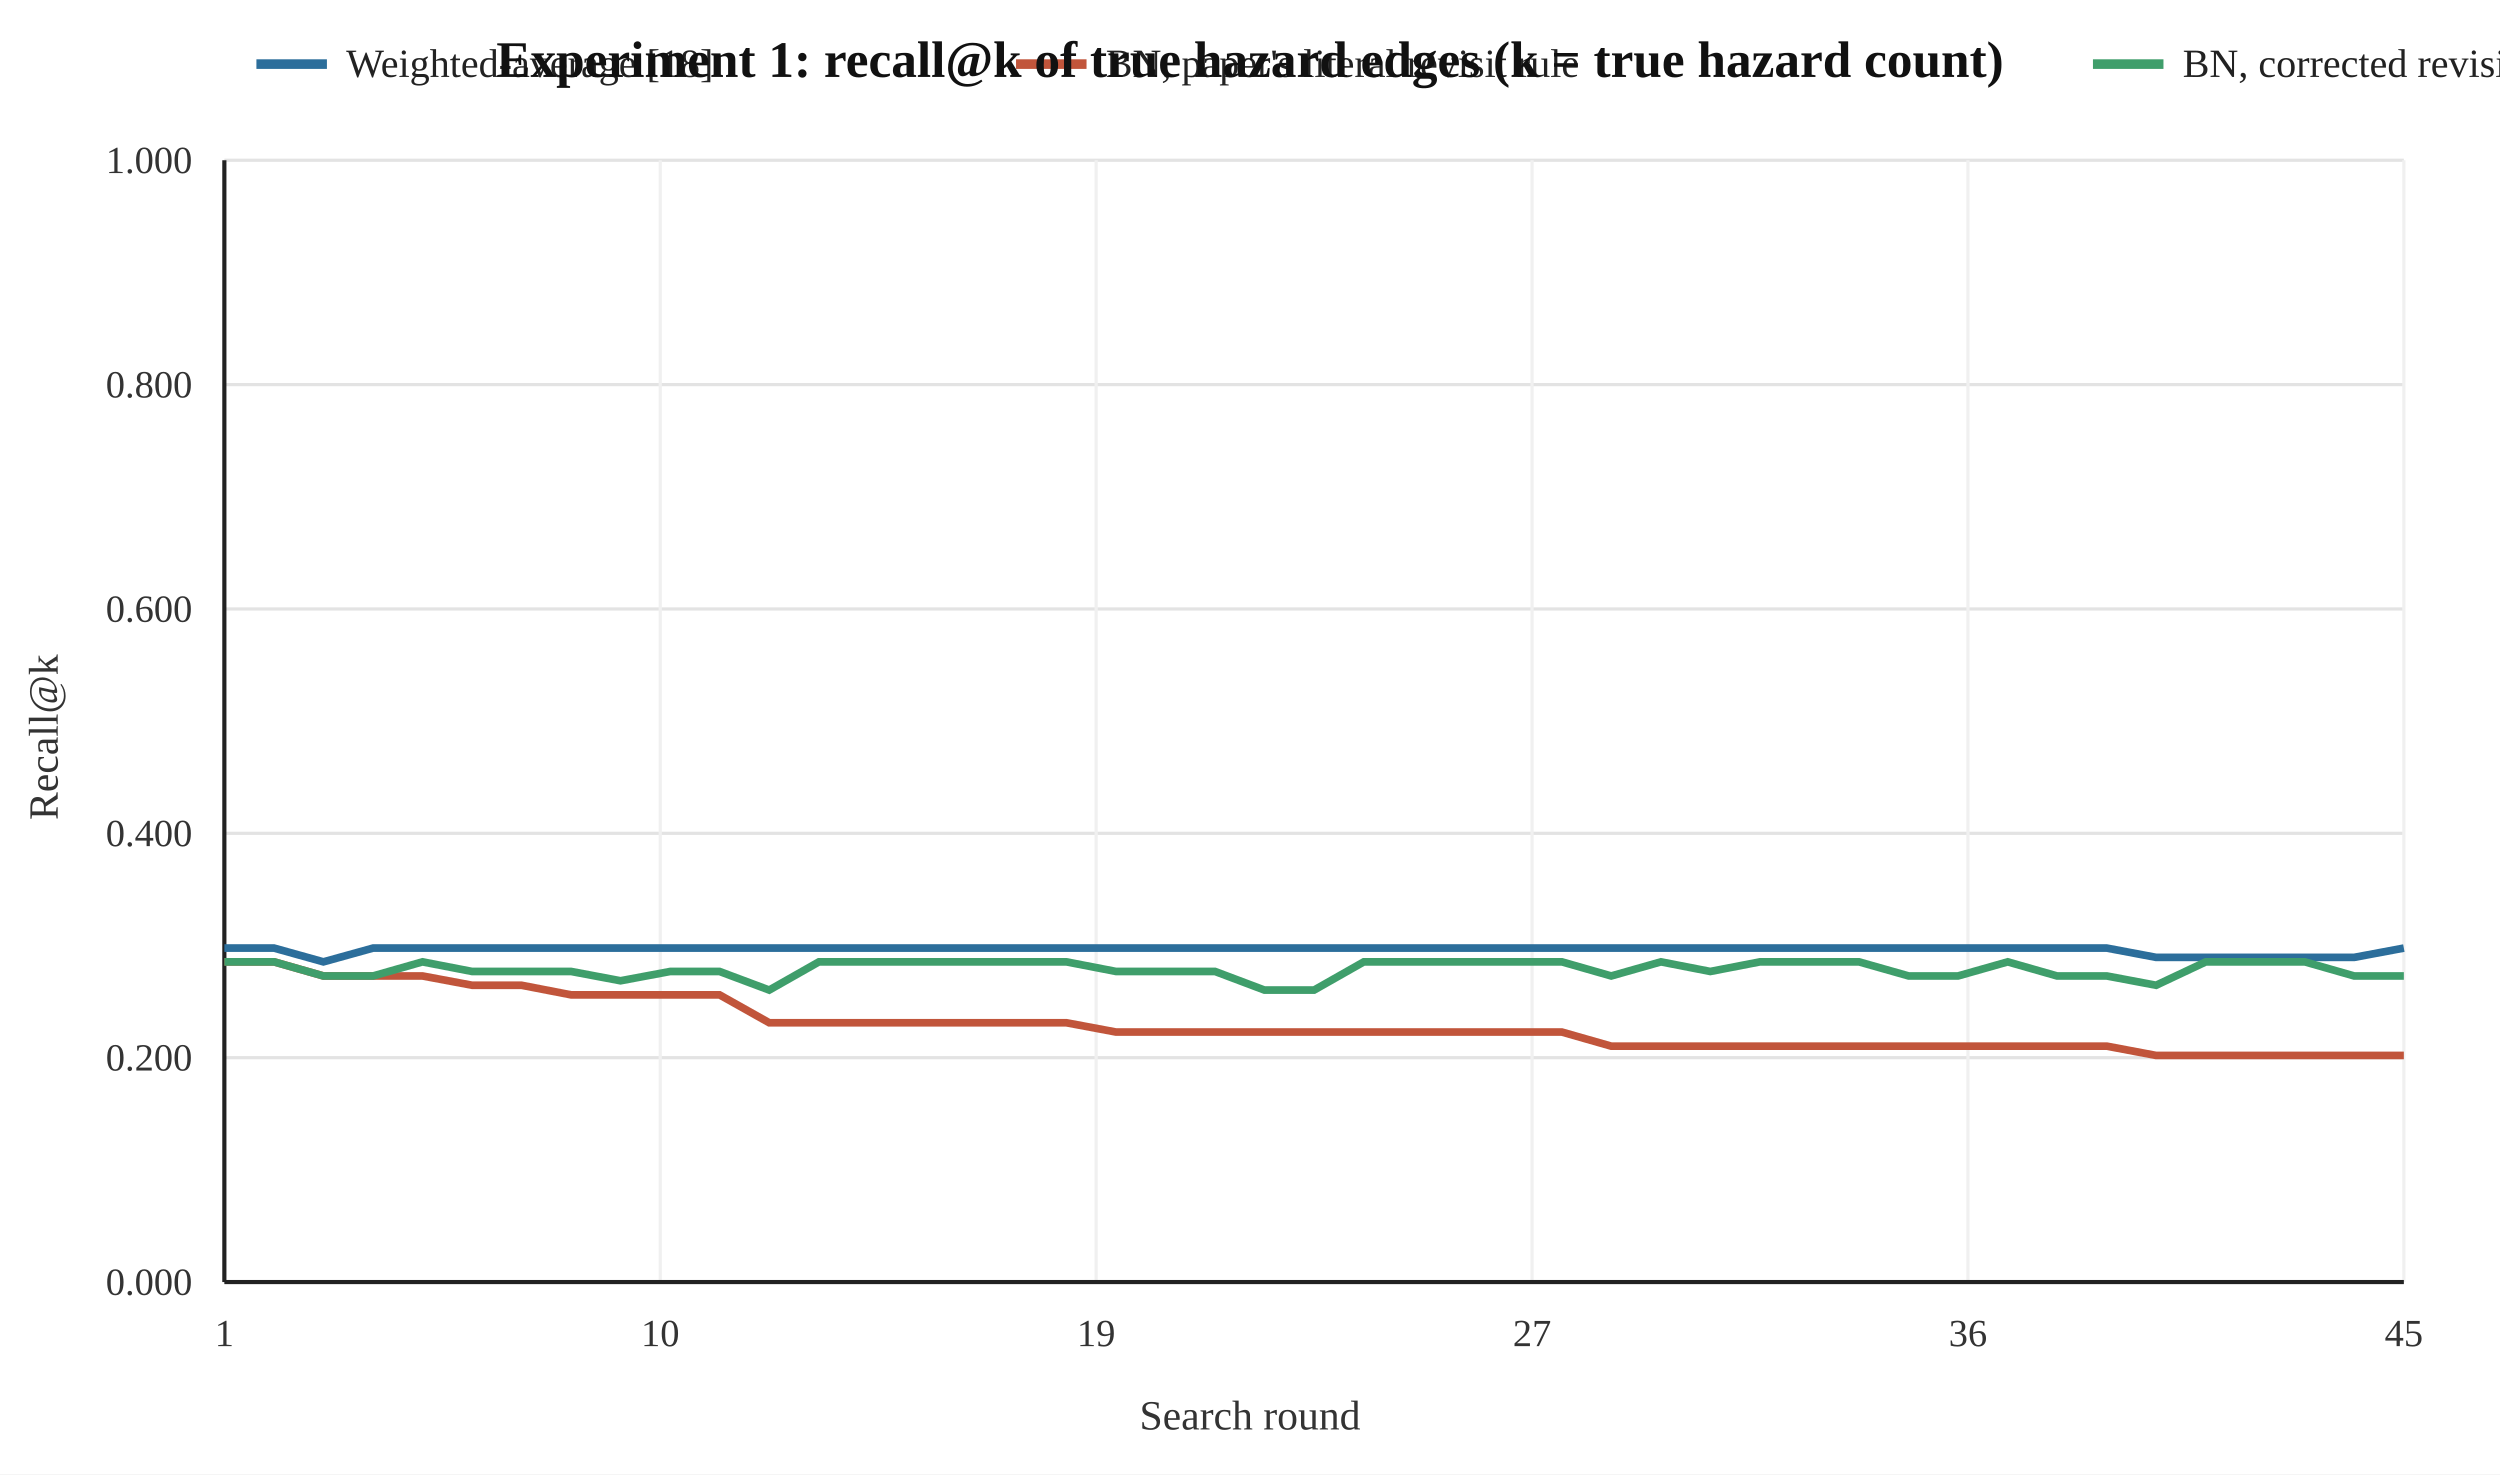
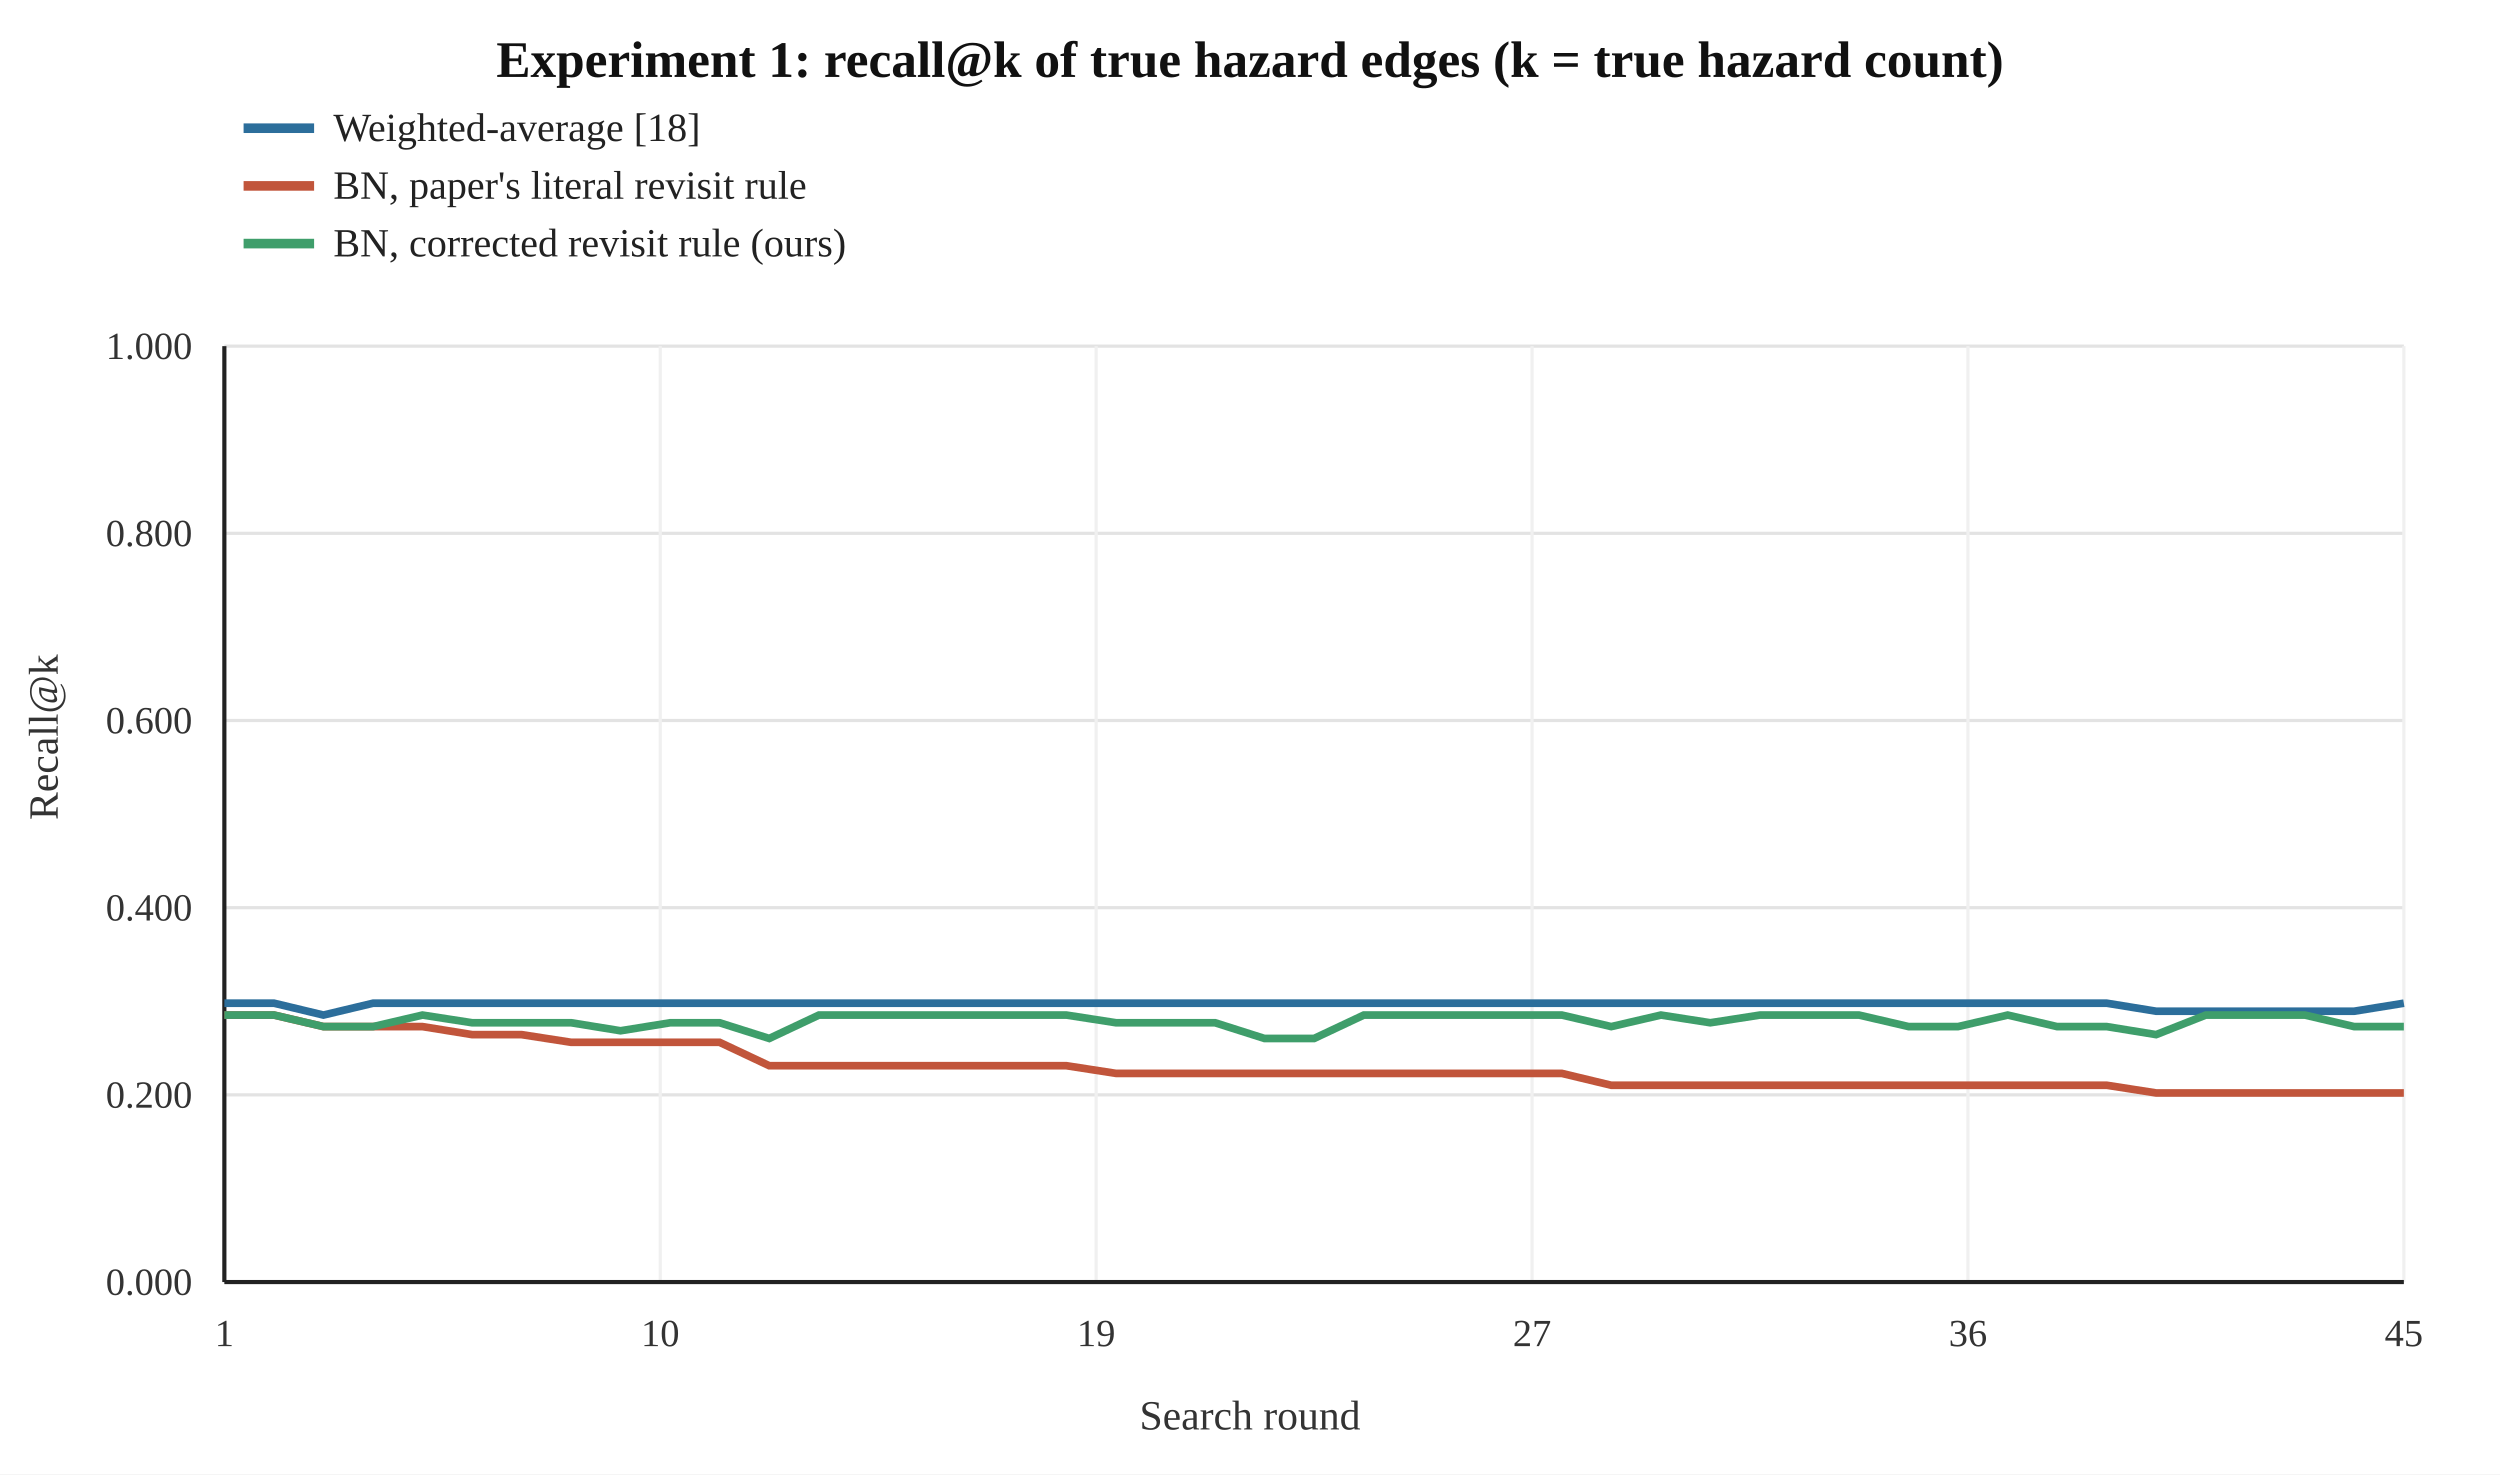
<svg xmlns="http://www.w3.org/2000/svg" width="780" height="460" viewBox="0 0 780 460" font-family="Georgia, 'Times New Roman', serif">
  <rect x="0" y="0" width="780" height="460" fill="#ffffff" />
  <line x1="70" y1="400.0" x2="750" y2="400.0" stroke="#e3e3e3" stroke-width="1" />
  <text x="60" y="404.0" font-size="12" fill="#333" text-anchor="end">0.000</text>
-   <line x1="70" y1="330.0" x2="750" y2="330.0" stroke="#e3e3e3" stroke-width="1" />
-   <text x="60" y="334.0" font-size="12" fill="#333" text-anchor="end">0.200</text>
-   <line x1="70" y1="260.0" x2="750" y2="260.0" stroke="#e3e3e3" stroke-width="1" />
-   <text x="60" y="264.0" font-size="12" fill="#333" text-anchor="end">0.400</text>
-   <line x1="70" y1="190.0" x2="750" y2="190.0" stroke="#e3e3e3" stroke-width="1" />
-   <text x="60" y="194.0" font-size="12" fill="#333" text-anchor="end">0.600</text>
-   <line x1="70" y1="120.0" x2="750" y2="120.0" stroke="#e3e3e3" stroke-width="1" />
-   <text x="60" y="124.0" font-size="12" fill="#333" text-anchor="end">0.800</text>
-   <line x1="70" y1="50.0" x2="750" y2="50.0" stroke="#e3e3e3" stroke-width="1" />
-   <text x="60" y="54.0" font-size="12" fill="#333" text-anchor="end">1.000</text>
-   <line x1="70.0" y1="50" x2="70.0" y2="400" stroke="#f0f0f0" stroke-width="1" />
+   <line x1="70" y1="341.6" x2="750" y2="341.6" stroke="#e3e3e3" stroke-width="1" />
+   <text x="60" y="345.6" font-size="12" fill="#333" text-anchor="end">0.200</text>
+   <line x1="70" y1="283.2" x2="750" y2="283.2" stroke="#e3e3e3" stroke-width="1" />
+   <text x="60" y="287.2" font-size="12" fill="#333" text-anchor="end">0.400</text>
+   <line x1="70" y1="224.8" x2="750" y2="224.8" stroke="#e3e3e3" stroke-width="1" />
+   <text x="60" y="228.8" font-size="12" fill="#333" text-anchor="end">0.600</text>
+   <line x1="70" y1="166.4" x2="750" y2="166.4" stroke="#e3e3e3" stroke-width="1" />
+   <text x="60" y="170.4" font-size="12" fill="#333" text-anchor="end">0.800</text>
+   <line x1="70" y1="108.0" x2="750" y2="108.0" stroke="#e3e3e3" stroke-width="1" />
+   <text x="60" y="112.0" font-size="12" fill="#333" text-anchor="end">1.000</text>
+   <line x1="70.0" y1="108" x2="70.0" y2="400" stroke="#f0f0f0" stroke-width="1" />
  <text x="70.0" y="420" font-size="12" fill="#333" text-anchor="middle">1</text>
-   <line x1="206.0" y1="50" x2="206.0" y2="400" stroke="#f0f0f0" stroke-width="1" />
+   <line x1="206.0" y1="108" x2="206.0" y2="400" stroke="#f0f0f0" stroke-width="1" />
  <text x="206.0" y="420" font-size="12" fill="#333" text-anchor="middle">10</text>
-   <line x1="342.0" y1="50" x2="342.0" y2="400" stroke="#f0f0f0" stroke-width="1" />
+   <line x1="342.0" y1="108" x2="342.0" y2="400" stroke="#f0f0f0" stroke-width="1" />
  <text x="342.0" y="420" font-size="12" fill="#333" text-anchor="middle">19</text>
-   <line x1="478.0" y1="50" x2="478.0" y2="400" stroke="#f0f0f0" stroke-width="1" />
+   <line x1="478.0" y1="108" x2="478.0" y2="400" stroke="#f0f0f0" stroke-width="1" />
  <text x="478.0" y="420" font-size="12" fill="#333" text-anchor="middle">27</text>
-   <line x1="614.0" y1="50" x2="614.0" y2="400" stroke="#f0f0f0" stroke-width="1" />
+   <line x1="614.0" y1="108" x2="614.0" y2="400" stroke="#f0f0f0" stroke-width="1" />
  <text x="614.0" y="420" font-size="12" fill="#333" text-anchor="middle">36</text>
-   <line x1="750.0" y1="50" x2="750.0" y2="400" stroke="#f0f0f0" stroke-width="1" />
+   <line x1="750.0" y1="108" x2="750.0" y2="400" stroke="#f0f0f0" stroke-width="1" />
  <text x="750.0" y="420" font-size="12" fill="#333" text-anchor="middle">45</text>
-   <line x1="70" y1="50" x2="70" y2="400" stroke="#222" stroke-width="1.3" />
+   <line x1="70" y1="108" x2="70" y2="400" stroke="#222" stroke-width="1.3" />
  <line x1="70" y1="400" x2="750" y2="400" stroke="#222" stroke-width="1.3" />
-   <polyline points="70.0,295.8 85.5,295.8 100.9,300.1 116.4,295.8 131.8,295.8 147.3,295.8 162.7,295.8 178.2,295.8 193.6,295.8 209.1,295.8 224.5,295.8 240.0,295.8 255.5,295.8 270.9,295.8 286.4,295.8 301.8,295.8 317.3,295.8 332.7,295.8 348.2,295.8 363.6,295.8 379.1,295.8 394.5,295.8 410.0,295.8 425.5,295.8 440.9,295.8 456.4,295.8 471.8,295.8 487.3,295.8 502.7,295.8 518.2,295.8 533.6,295.8 549.1,295.8 564.5,295.8 580.0,295.8 595.5,295.8 610.9,295.8 626.4,295.8 641.8,295.8 657.3,295.8 672.7,298.7 688.2,298.7 703.6,298.7 719.1,298.7 734.5,298.7 750.0,295.8" fill="none" stroke="#2C6E9B" stroke-width="2.4" />
-   <polyline points="70.0,300.1 85.5,300.1 100.9,304.5 116.4,304.5 131.8,304.5 147.3,307.4 162.7,307.4 178.2,310.4 193.6,310.4 209.1,310.4 224.5,310.4 240.0,319.1 255.5,319.1 270.9,319.1 286.4,319.1 301.8,319.1 317.3,319.1 332.7,319.1 348.2,322.0 363.6,322.0 379.1,322.0 394.5,322.0 410.0,322.0 425.5,322.0 440.9,322.0 456.4,322.0 471.8,322.0 487.3,322.0 502.7,326.4 518.2,326.4 533.6,326.4 549.1,326.4 564.5,326.4 580.0,326.4 595.5,326.4 610.9,326.4 626.4,326.4 641.8,326.4 657.3,326.4 672.7,329.3 688.2,329.3 703.6,329.3 719.1,329.3 734.5,329.3 750.0,329.3" fill="none" stroke="#C1553B" stroke-width="2.4" />
-   <polyline points="70.0,300.1 85.5,300.1 100.9,304.5 116.4,304.5 131.8,300.1 147.3,303.1 162.7,303.1 178.2,303.1 193.6,306.0 209.1,303.1 224.5,303.1 240.0,308.9 255.5,300.1 270.9,300.1 286.4,300.1 301.8,300.1 317.3,300.1 332.7,300.1 348.2,303.1 363.6,303.1 379.1,303.1 394.5,308.9 410.0,308.9 425.5,300.1 440.9,300.1 456.4,300.1 471.8,300.1 487.3,300.1 502.7,304.5 518.2,300.1 533.6,303.1 549.1,300.1 564.5,300.1 580.0,300.1 595.5,304.5 610.9,304.5 626.4,300.1 641.8,304.5 657.3,304.5 672.7,307.4 688.2,300.1 703.6,300.1 719.1,300.1 734.5,304.5 750.0,304.5" fill="none" stroke="#3F9E6B" stroke-width="2.4" />
-   <line x1="80" y1="20" x2="102" y2="20" stroke="#2C6E9B" stroke-width="3" />
-   <text x="108" y="24" font-size="12.5" fill="#222">Weighted-average [18]</text>
-   <line x1="317" y1="20" x2="339" y2="20" stroke="#C1553B" stroke-width="3" />
-   <text x="345" y="24" font-size="12.5" fill="#222">BN, paper's literal revisit rule</text>
-   <line x1="653" y1="20" x2="675" y2="20" stroke="#3F9E6B" stroke-width="3" />
-   <text x="681" y="24" font-size="12.5" fill="#222">BN, corrected revisit rule (ours)</text>
+   <polyline points="70.0,313.0 85.5,313.0 100.9,316.7 116.4,313.0 131.8,313.0 147.3,313.0 162.7,313.0 178.2,313.0 193.6,313.0 209.1,313.0 224.5,313.0 240.0,313.0 255.5,313.0 270.9,313.0 286.4,313.0 301.8,313.0 317.3,313.0 332.7,313.0 348.2,313.0 363.6,313.0 379.1,313.0 394.5,313.0 410.0,313.0 425.5,313.0 440.9,313.0 456.4,313.0 471.8,313.0 487.3,313.0 502.7,313.0 518.2,313.0 533.6,313.0 549.1,313.0 564.5,313.0 580.0,313.0 595.5,313.0 610.9,313.0 626.4,313.0 641.8,313.0 657.3,313.0 672.7,315.5 688.2,315.5 703.6,315.5 719.1,315.5 734.5,315.5 750.0,313.0" fill="none" stroke="#2C6E9B" stroke-width="2.4" />
+   <polyline points="70.0,316.7 85.5,316.7 100.9,320.3 116.4,320.3 131.8,320.3 147.3,322.8 162.7,322.8 178.2,325.2 193.6,325.2 209.1,325.2 224.5,325.2 240.0,332.5 255.5,332.5 270.9,332.5 286.4,332.5 301.8,332.5 317.3,332.5 332.7,332.5 348.2,334.9 363.6,334.9 379.1,334.9 394.5,334.9 410.0,334.9 425.5,334.9 440.9,334.9 456.4,334.9 471.8,334.9 487.3,334.9 502.7,338.6 518.2,338.6 533.6,338.6 549.1,338.6 564.5,338.6 580.0,338.6 595.5,338.6 610.9,338.6 626.4,338.6 641.8,338.6 657.3,338.6 672.7,341.0 688.2,341.0 703.6,341.0 719.1,341.0 734.5,341.0 750.0,341.0" fill="none" stroke="#C1553B" stroke-width="2.4" />
+   <polyline points="70.0,316.7 85.5,316.7 100.9,320.3 116.4,320.3 131.8,316.7 147.3,319.1 162.7,319.1 178.2,319.1 193.6,321.6 209.1,319.1 224.5,319.1 240.0,324.0 255.5,316.7 270.9,316.7 286.4,316.7 301.8,316.7 317.3,316.7 332.7,316.7 348.2,319.1 363.6,319.1 379.1,319.1 394.5,324.0 410.0,324.0 425.5,316.7 440.9,316.7 456.4,316.7 471.8,316.7 487.3,316.7 502.7,320.3 518.2,316.7 533.6,319.1 549.1,316.7 564.5,316.7 580.0,316.7 595.5,320.3 610.9,320.3 626.4,316.7 641.8,320.3 657.3,320.3 672.7,322.8 688.2,316.7 703.6,316.7 719.1,316.7 734.5,320.3 750.0,320.3" fill="none" stroke="#3F9E6B" stroke-width="2.4" />
+   <line x1="76" y1="40" x2="98" y2="40" stroke="#2C6E9B" stroke-width="3" />
+   <text x="104" y="44" font-size="12.5" fill="#222">Weighted-average [18]</text>
+   <line x1="76" y1="58" x2="98" y2="58" stroke="#C1553B" stroke-width="3" />
+   <text x="104" y="62" font-size="12.5" fill="#222">BN, paper's literal revisit rule</text>
+   <line x1="76" y1="76" x2="98" y2="76" stroke="#3F9E6B" stroke-width="3" />
+   <text x="104" y="80" font-size="12.5" fill="#222">BN, corrected revisit rule (ours)</text>
  <text x="390.0" y="24" font-size="16" fill="#111" text-anchor="middle" font-weight="bold">Experiment 1: recall@k of true hazard edges (k = true hazard count)</text>
  <text x="390.0" y="446" font-size="13" fill="#333" text-anchor="middle">Search round</text>
  <text x="18" y="230.0" font-size="13" fill="#333" text-anchor="middle" transform="rotate(-90 18 230.0)">Recall@k</text>
</svg>
